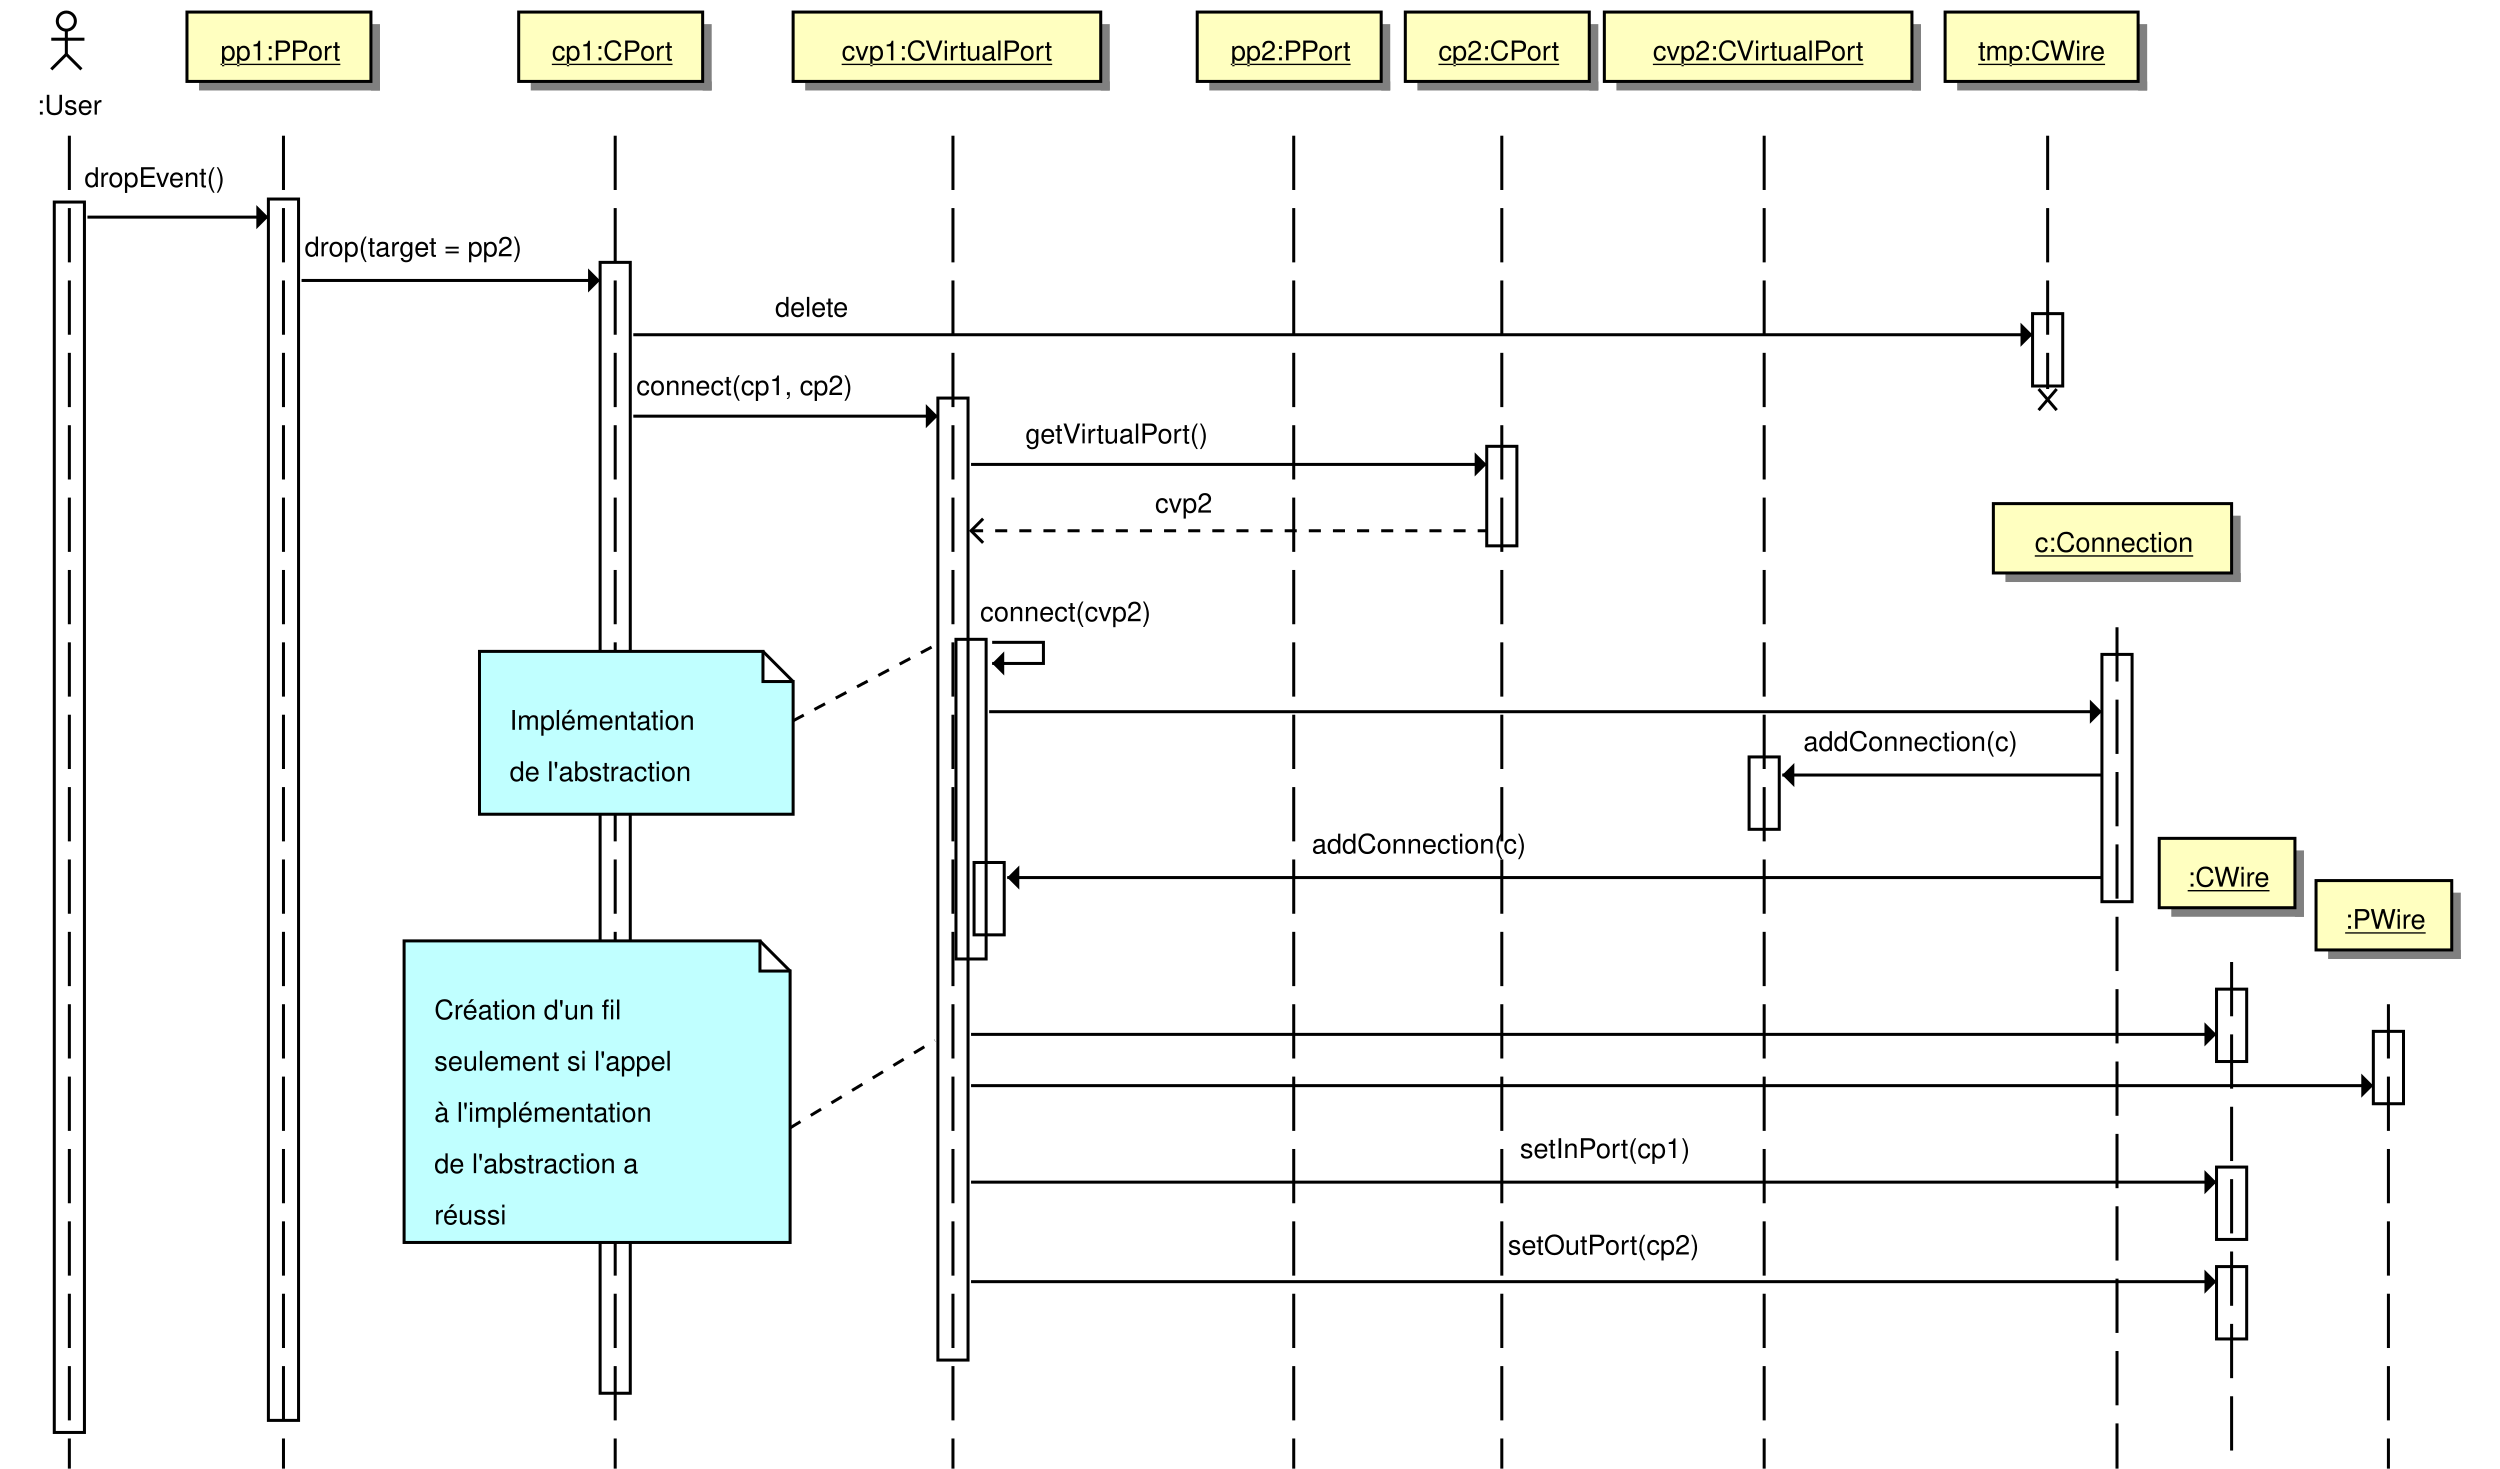
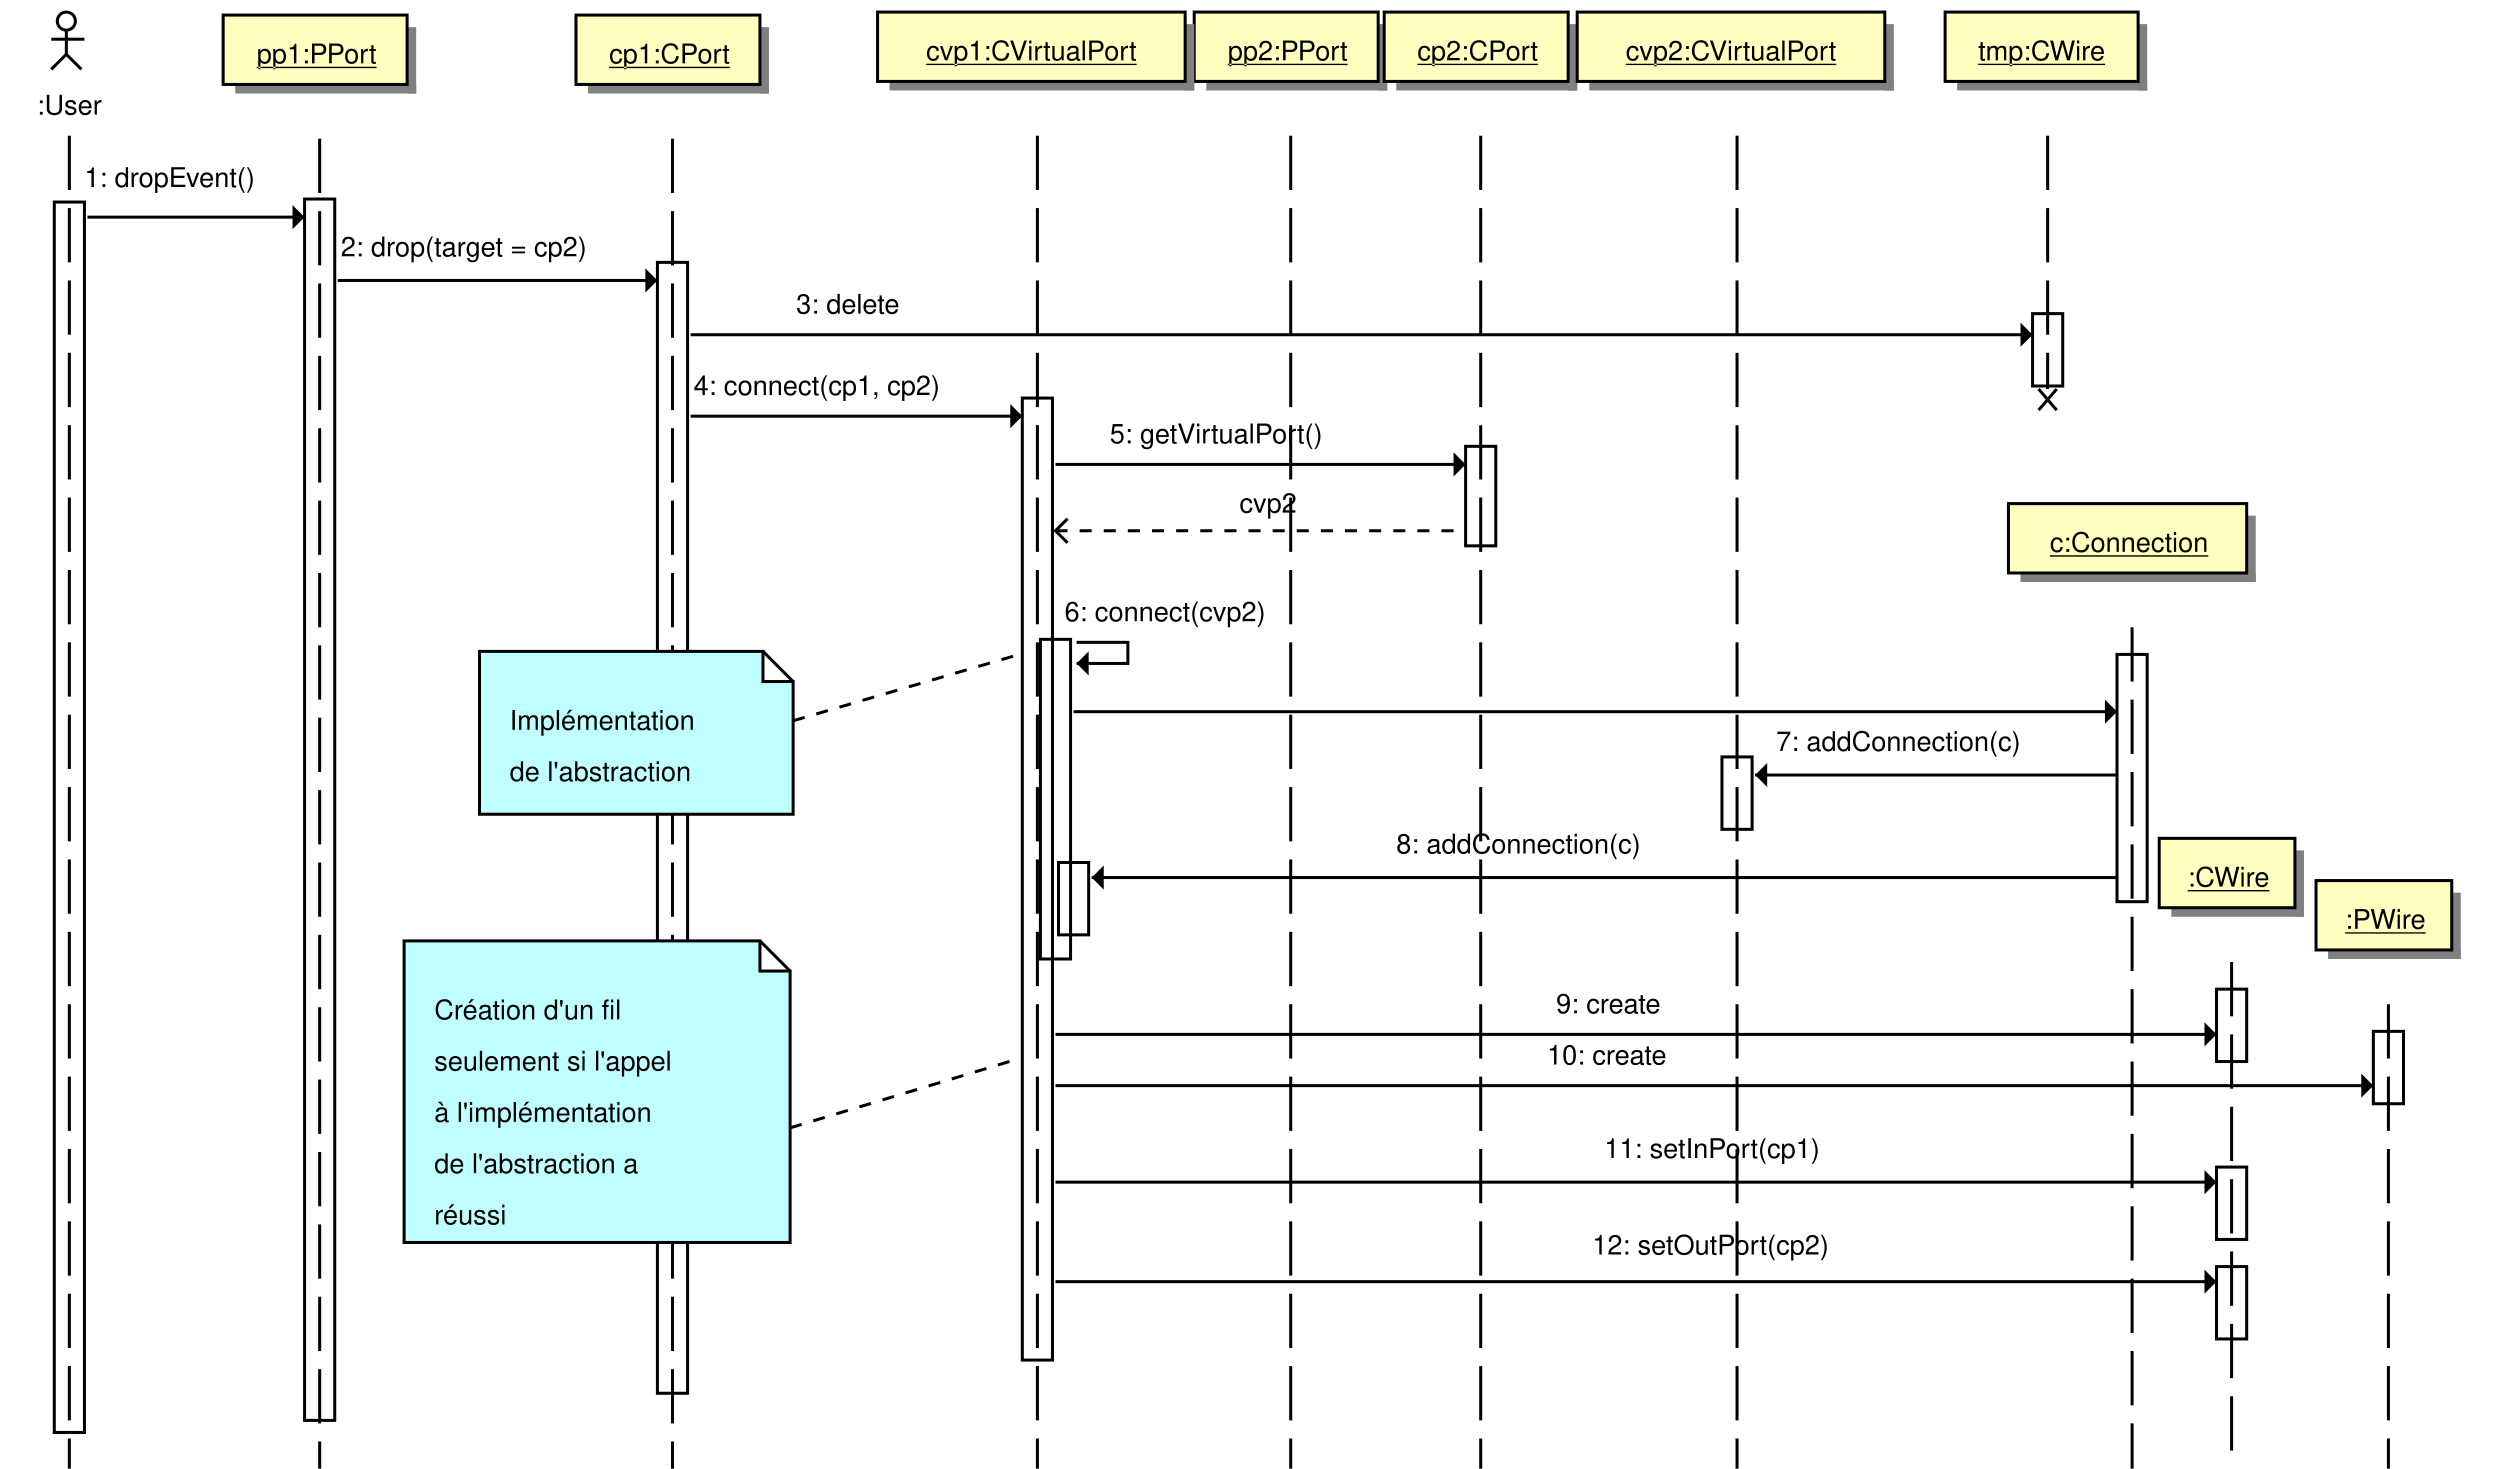
<svg xmlns="http://www.w3.org/2000/svg" width="829" height="487" version="1.1">
  <g>
-     <line stroke="black" stroke-dasharray="18,6" stroke-opacity="1" x1="204" y1="45" x2="204" y2="487" />
-   </g>
-   <g>
-     <rect fill="none" stroke="black" stroke-width="1" stroke-opacity="1" x="199" y="87" width="10" height="375" />
-   </g>
-   <g>
-     <line stroke="black" stroke-dasharray="18,6" stroke-opacity="1" x1="94" y1="45" x2="94" y2="487" />
-   </g>
-   <g>
-     <rect fill="#808080" stroke="none" stroke-opacity="1" x="123" y="8" width="3" height="22" />
-     <rect fill="#808080" stroke="none" stroke-opacity="1" x="66" y="27" width="60" height="3" />
-     <rect fill="#ffffc0" stroke="black" stroke-width="1" stroke-opacity="1" x="62" y="4" width="61" height="23" />
-     <text font-family="Helvetica" font-size="9" fill="#000000" xml:space="preserve" text-decoration="underline" text-anchor="middle" x="93" y="20">pp1:PPort</text>
-   </g>
-   <g>
-     <rect fill="#808080" stroke="none" stroke-opacity="1" x="233" y="8" width="3" height="22" />
-     <rect fill="#808080" stroke="none" stroke-opacity="1" x="176" y="27" width="60" height="3" />
-     <rect fill="#ffffc0" stroke="black" stroke-width="1" stroke-opacity="1" x="172" y="4" width="61" height="23" />
-     <text font-family="Helvetica" font-size="9" fill="#000000" xml:space="preserve" text-decoration="underline" text-anchor="middle" x="203" y="20">cp1:CPort</text>
-   </g>
-   <g>
-     <rect fill="#808080" stroke="none" stroke-opacity="1" x="458" y="8" width="3" height="22" />
-     <rect fill="#808080" stroke="none" stroke-opacity="1" x="401" y="27" width="60" height="3" />
-     <rect fill="#ffffc0" stroke="black" stroke-width="1" stroke-opacity="1" x="397" y="4" width="61" height="23" />
-     <text font-family="Helvetica" font-size="9" fill="#000000" xml:space="preserve" text-decoration="underline" text-anchor="middle" x="428" y="20">pp2:PPort</text>
-   </g>
-   <g>
-     <line stroke="black" stroke-dasharray="18,6" stroke-opacity="1" x1="429" y1="45" x2="429" y2="487" />
-   </g>
-   <g>
-     <rect fill="#808080" stroke="none" stroke-opacity="1" x="527" y="8" width="3" height="22" />
-     <rect fill="#808080" stroke="none" stroke-opacity="1" x="470" y="27" width="60" height="3" />
-     <rect fill="#ffffc0" stroke="black" stroke-width="1" stroke-opacity="1" x="466" y="4" width="61" height="23" />
-     <text font-family="Helvetica" font-size="9" fill="#000000" xml:space="preserve" text-decoration="underline" text-anchor="middle" x="497" y="20">cp2:CPort</text>
-   </g>
-   <g>
-     <line stroke="black" stroke-dasharray="18,6" stroke-opacity="1" x1="498" y1="45" x2="498" y2="487" />
+     <line stroke="black" stroke-dasharray="18,6" stroke-opacity="1" x1="223" y1="46" x2="223" y2="487" />
+   </g>
+   <g>
+     <rect fill="none" stroke="black" stroke-width="1" stroke-opacity="1" x="218" y="87" width="10" height="375" />
+   </g>
+   <g>
+     <rect fill="#808080" stroke="none" stroke-opacity="1" x="135" y="9" width="3" height="22" />
+     <rect fill="#808080" stroke="none" stroke-opacity="1" x="78" y="28" width="60" height="3" />
+     <rect fill="#ffffc0" stroke="black" stroke-width="1" stroke-opacity="1" x="74" y="5" width="61" height="23" />
+     <text font-family="Helvetica" font-size="9" fill="#000000" xml:space="preserve" text-decoration="underline" text-anchor="middle" x="105" y="21">pp1:PPort</text>
+   </g>
+   <g>
+     <line stroke="black" stroke-dasharray="18,6" stroke-opacity="1" x1="106" y1="46" x2="106" y2="487" />
+   </g>
+   <g>
+     <rect fill="#808080" stroke="none" stroke-opacity="1" x="252" y="9" width="3" height="22" />
+     <rect fill="#808080" stroke="none" stroke-opacity="1" x="195" y="28" width="60" height="3" />
+     <rect fill="#ffffc0" stroke="black" stroke-width="1" stroke-opacity="1" x="191" y="5" width="61" height="23" />
+     <text font-family="Helvetica" font-size="9" fill="#000000" xml:space="preserve" text-decoration="underline" text-anchor="middle" x="222" y="21">cp1:CPort</text>
+   </g>
+   <g>
+     <rect fill="#808080" stroke="none" stroke-opacity="1" x="457" y="8" width="3" height="22" />
+     <rect fill="#808080" stroke="none" stroke-opacity="1" x="400" y="27" width="60" height="3" />
+     <rect fill="#ffffc0" stroke="black" stroke-width="1" stroke-opacity="1" x="396" y="4" width="61" height="23" />
+     <text font-family="Helvetica" font-size="9" fill="#000000" xml:space="preserve" text-decoration="underline" text-anchor="middle" x="427" y="20">pp2:PPort</text>
+   </g>
+   <g>
+     <line stroke="black" stroke-dasharray="18,6" stroke-opacity="1" x1="428" y1="45" x2="428" y2="487" />
+   </g>
+   <g>
+     <rect fill="#808080" stroke="none" stroke-opacity="1" x="520" y="8" width="3" height="22" />
+     <rect fill="#808080" stroke="none" stroke-opacity="1" x="463" y="27" width="60" height="3" />
+     <rect fill="#ffffc0" stroke="black" stroke-width="1" stroke-opacity="1" x="459" y="4" width="61" height="23" />
+     <text font-family="Helvetica" font-size="9" fill="#000000" xml:space="preserve" text-decoration="underline" text-anchor="middle" x="490" y="20">cp2:CPort</text>
+   </g>
+   <g>
+     <line stroke="black" stroke-dasharray="18,6" stroke-opacity="1" x1="491" y1="45" x2="491" y2="487" />
  </g>
  <g>
    <line stroke="black" stroke-dasharray="18,6" stroke-opacity="1" x1="23" y1="45" x2="23" y2="487" />
  </g>
  <g>
    <rect fill="#808080" stroke="none" stroke-opacity="1" x="709" y="8" width="3" height="22" />
    <rect fill="#808080" stroke="none" stroke-opacity="1" x="649" y="27" width="63" height="3" />
    <rect fill="#ffffc0" stroke="black" stroke-width="1" stroke-opacity="1" x="645" y="4" width="64" height="23" />
    <text font-family="Helvetica" font-size="9" fill="#000000" xml:space="preserve" text-decoration="underline" text-anchor="middle" x="677" y="20">tmp:CWire</text>
  </g>
  <g>
    <line stroke="black" stroke-dasharray="18,6" stroke-opacity="1" x1="679" y1="45" x2="679" y2="129" />
  </g>
  <g>
    <line stroke="black" stroke-opacity="1" x1="676" y1="129" x2="682" y2="136" />
    <line stroke="black" stroke-opacity="1" x1="682" y1="129" x2="676" y2="136" />
  </g>
  <g>
-     <rect fill="#808080" stroke="none" stroke-opacity="1" x="365" y="8" width="3" height="22" />
-     <rect fill="#808080" stroke="none" stroke-opacity="1" x="267" y="27" width="101" height="3" />
-     <rect fill="#ffffc0" stroke="black" stroke-width="1" stroke-opacity="1" x="263" y="4" width="102" height="23" />
-     <text font-family="Helvetica" font-size="9" fill="#000000" xml:space="preserve" text-decoration="underline" text-anchor="middle" x="314" y="20">cvp1:CVirtualPort</text>
-   </g>
-   <g>
-     <line stroke="black" stroke-dasharray="18,6" stroke-opacity="1" x1="316" y1="45" x2="316" y2="487" />
-   </g>
-   <g>
-     <rect fill="#808080" stroke="none" stroke-opacity="1" x="634" y="8" width="3" height="22" />
-     <rect fill="#808080" stroke="none" stroke-opacity="1" x="536" y="27" width="101" height="3" />
-     <rect fill="#ffffc0" stroke="black" stroke-width="1" stroke-opacity="1" x="532" y="4" width="102" height="23" />
-     <text font-family="Helvetica" font-size="9" fill="#000000" xml:space="preserve" text-decoration="underline" text-anchor="middle" x="583" y="20">cvp2:CVirtualPort</text>
-   </g>
-   <g>
-     <line stroke="black" stroke-dasharray="18,6" stroke-opacity="1" x1="585" y1="45" x2="585" y2="487" />
-   </g>
-   <g>
-     <rect fill="#808080" stroke="none" stroke-opacity="1" x="740" y="171" width="3" height="22" />
-     <rect fill="#808080" stroke="none" stroke-opacity="1" x="665" y="190" width="78" height="3" />
-     <rect fill="#ffffc0" stroke="black" stroke-width="1" stroke-opacity="1" x="661" y="167" width="79" height="23" />
-     <text font-family="Helvetica" font-size="9" fill="#000000" xml:space="preserve" text-decoration="underline" text-anchor="middle" x="701" y="183">c:Connection</text>
-   </g>
-   <g>
-     <line stroke="black" stroke-dasharray="18,6" stroke-opacity="1" x1="702" y1="208" x2="702" y2="487" />
+     <rect fill="#808080" stroke="none" stroke-opacity="1" x="393" y="8" width="3" height="22" />
+     <rect fill="#808080" stroke="none" stroke-opacity="1" x="295" y="27" width="101" height="3" />
+     <rect fill="#ffffc0" stroke="black" stroke-width="1" stroke-opacity="1" x="291" y="4" width="102" height="23" />
+     <text font-family="Helvetica" font-size="9" fill="#000000" xml:space="preserve" text-decoration="underline" text-anchor="middle" x="342" y="20">cvp1:CVirtualPort</text>
+   </g>
+   <g>
+     <line stroke="black" stroke-dasharray="18,6" stroke-opacity="1" x1="344" y1="45" x2="344" y2="487" />
+   </g>
+   <g>
+     <rect fill="#808080" stroke="none" stroke-opacity="1" x="625" y="8" width="3" height="22" />
+     <rect fill="#808080" stroke="none" stroke-opacity="1" x="527" y="27" width="101" height="3" />
+     <rect fill="#ffffc0" stroke="black" stroke-width="1" stroke-opacity="1" x="523" y="4" width="102" height="23" />
+     <text font-family="Helvetica" font-size="9" fill="#000000" xml:space="preserve" text-decoration="underline" text-anchor="middle" x="574" y="20">cvp2:CVirtualPort</text>
+   </g>
+   <g>
+     <line stroke="black" stroke-dasharray="18,6" stroke-opacity="1" x1="576" y1="45" x2="576" y2="487" />
+   </g>
+   <g>
+     <rect fill="#808080" stroke="none" stroke-opacity="1" x="745" y="171" width="3" height="22" />
+     <rect fill="#808080" stroke="none" stroke-opacity="1" x="670" y="190" width="78" height="3" />
+     <rect fill="#ffffc0" stroke="black" stroke-width="1" stroke-opacity="1" x="666" y="167" width="79" height="23" />
+     <text font-family="Helvetica" font-size="9" fill="#000000" xml:space="preserve" text-decoration="underline" text-anchor="middle" x="706" y="183">c:Connection</text>
+   </g>
+   <g>
+     <line stroke="black" stroke-dasharray="18,6" stroke-opacity="1" x1="707" y1="208" x2="707" y2="487" />
  </g>
  <g>
    <rect fill="#808080" stroke="none" stroke-opacity="1" x="761" y="282" width="3" height="22" />
    <rect fill="#808080" stroke="none" stroke-opacity="1" x="720" y="301" width="44" height="3" />
    <rect fill="#ffffc0" stroke="black" stroke-width="1" stroke-opacity="1" x="716" y="278" width="45" height="23" />
    <text font-family="Helvetica" font-size="9" fill="#000000" xml:space="preserve" text-decoration="underline" text-anchor="middle" x="739" y="294">:CWire</text>
  </g>
  <g>
    <line stroke="black" stroke-dasharray="18,6" stroke-opacity="1" x1="740" y1="319" x2="740" y2="487" />
  </g>
  <g>
    <line stroke="black" stroke-dasharray="18,6" stroke-opacity="1" x1="792" y1="333" x2="792" y2="487" />
  </g>
  <g>
    <polygon fill="#c0ffff" stroke="black" stroke-opacity="1" points="134,312 252,312 252,322 262,322 262,412 134,412 134,312" />
    <line stroke="black" stroke-opacity="1" x1="252" y1="312" x2="262" y2="322" />
    <text font-family="Helvetica" font-size="9" fill="#000000" xml:space="preserve" x="144" y="338">Création d'un fil</text>
    <text font-family="Helvetica" font-size="9" fill="#000000" xml:space="preserve" x="144" y="355">seulement si l'appel</text>
    <text font-family="Helvetica" font-size="9" fill="#000000" xml:space="preserve" x="144" y="372">à l'implémentation</text>
    <text font-family="Helvetica" font-size="9" fill="#000000" xml:space="preserve" x="144" y="389">de l'abstraction a</text>
    <text font-family="Helvetica" font-size="9" fill="#000000" xml:space="preserve" x="144" y="406">réussi</text>
  </g>
  <g>
    <ellipse fill="none" stroke="black" stroke-width="1" stroke-opacity="1" cx="22" cy="7" rx="3" ry="3" />
    <line stroke="black" stroke-opacity="1" x1="17" y1="13" x2="28" y2="13" />
    <line stroke="black" stroke-opacity="1" x1="22" y1="10" x2="22" y2="18" />
    <line stroke="black" stroke-opacity="1" x1="22" y1="18" x2="17" y2="23" />
    <line stroke="black" stroke-opacity="1" x1="22" y1="18" x2="27" y2="23" />
    <text font-family="Helvetica" font-size="9" fill="#000000" xml:space="preserve" text-anchor="middle" x="23" y="38">:User</text>
  </g>
  <g>
    <rect fill="#808080" stroke="none" stroke-opacity="1" x="813" y="296" width="3" height="22" />
    <rect fill="#808080" stroke="none" stroke-opacity="1" x="772" y="315" width="44" height="3" />
    <rect fill="#ffffc0" stroke="black" stroke-width="1" stroke-opacity="1" x="768" y="292" width="45" height="23" />
    <text font-family="Helvetica" font-size="9" fill="#000000" xml:space="preserve" text-decoration="underline" text-anchor="middle" x="791" y="308">:PWire</text>
  </g>
  <g>
    <polygon fill="#c0ffff" stroke="black" stroke-opacity="1" points="159,216 253,216 253,226 263,226 263,270 159,270 159,216" />
    <line stroke="black" stroke-opacity="1" x1="253" y1="216" x2="263" y2="226" />
    <text font-family="Helvetica" font-size="9" fill="#000000" xml:space="preserve" x="169" y="242">Implémentation</text>
    <text font-family="Helvetica" font-size="9" fill="#000000" xml:space="preserve" x="169" y="259">de l'abstraction</text>
  </g>
  <g>
    <rect fill="none" stroke="black" stroke-width="1" stroke-opacity="1" x="18" y="67" width="10" height="408" />
  </g>
  <g>
-     <rect fill="none" stroke="black" stroke-width="1" stroke-opacity="1" x="89" y="66" width="10" height="405" />
+     <rect fill="none" stroke="black" stroke-width="1" stroke-opacity="1" x="101" y="66" width="10" height="405" />
  </g>
  <g>
    <rect fill="none" stroke="black" stroke-width="1" stroke-opacity="1" x="674" y="104" width="10" height="24" />
  </g>
  <g>
-     <rect fill="none" stroke="black" stroke-width="1" stroke-opacity="1" x="311" y="132" width="10" height="319" />
-   </g>
-   <g>
-     <rect fill="none" stroke="black" stroke-width="1" stroke-opacity="1" x="697" y="217" width="10" height="82" />
+     <rect fill="none" stroke="black" stroke-width="1" stroke-opacity="1" x="339" y="132" width="10" height="319" />
+   </g>
+   <g>
+     <rect fill="none" stroke="black" stroke-width="1" stroke-opacity="1" x="702" y="217" width="10" height="82" />
  </g>
  <g>
    <rect fill="none" stroke="black" stroke-width="1" stroke-opacity="1" x="735" y="328" width="10" height="24" />
  </g>
  <g>
    <rect fill="none" stroke="black" stroke-width="1" stroke-opacity="1" x="787" y="342" width="10" height="24" />
  </g>
  <g>
-     <rect fill="none" stroke="black" stroke-width="1" stroke-opacity="1" x="493" y="148" width="10" height="33" />
-   </g>
-   <g>
-     <rect fill="none" stroke="black" stroke-width="1" stroke-opacity="1" x="580" y="251" width="10" height="24" />
+     <rect fill="none" stroke="black" stroke-width="1" stroke-opacity="1" x="486" y="148" width="10" height="33" />
+   </g>
+   <g>
+     <rect fill="none" stroke="black" stroke-width="1" stroke-opacity="1" x="571" y="251" width="10" height="24" />
  </g>
  <g>
    <rect fill="none" stroke="black" stroke-width="1" stroke-opacity="1" x="735" y="387" width="10" height="24" />
  </g>
  <g>
    <rect fill="none" stroke="black" stroke-width="1" stroke-opacity="1" x="735" y="420" width="10" height="24" />
  </g>
  <g>
-     <line stroke-dasharray="4,4" stroke="black" stroke-opacity="1" x1="263" y1="239" x2="310" y2="214" />
-   </g>
-   <g>
-     <line stroke-dasharray="4,4" stroke="black" stroke-opacity="1" x1="262" y1="374" x2="310" y2="345" />
-   </g>
-   <g>
-     <line stroke="black" stroke-opacity="1" x1="29" y1="72" x2="89" y2="72" />
-     <polygon fill="#000000" stroke="none" points="89,72 85,68 85,76" />
-   </g>
-   <g>
-     <line stroke="black" stroke-opacity="1" x1="100" y1="93" x2="199" y2="93" />
-     <polygon fill="#000000" stroke="none" points="199,93 195,89 195,97" />
-   </g>
-   <g>
-     <line stroke="black" stroke-opacity="1" x1="322" y1="343" x2="735" y2="343" />
+     <line stroke-dasharray="4,4" stroke="black" stroke-opacity="1" x1="263" y1="239" x2="338" y2="217" />
+   </g>
+   <g>
+     <line stroke-dasharray="4,4" stroke="black" stroke-opacity="1" x1="262" y1="374" x2="338" y2="351" />
+   </g>
+   <g>
+     <line stroke="black" stroke-opacity="1" x1="29" y1="72" x2="101" y2="72" />
+     <polygon fill="#000000" stroke="none" points="101,72 97,68 97,76" />
+   </g>
+   <g>
+     <line stroke="black" stroke-opacity="1" x1="112" y1="93" x2="218" y2="93" />
+     <polygon fill="#000000" stroke="none" points="218,93 214,89 214,97" />
+   </g>
+   <g>
+     <line stroke="black" stroke-opacity="1" x1="350" y1="343" x2="735" y2="343" />
    <polygon fill="#000000" stroke="none" points="735,343 731,339 731,347" />
  </g>
  <g>
-     <line stroke="black" stroke-opacity="1" x1="322" y1="154" x2="493" y2="154" />
-     <polygon fill="#000000" stroke="none" points="493,154 489,150 489,158" />
-   </g>
-   <g>
-     <line stroke="black" stroke-opacity="1" x1="322" y1="392" x2="735" y2="392" />
+     <line stroke="black" stroke-opacity="1" x1="350" y1="154" x2="486" y2="154" />
+     <polygon fill="#000000" stroke="none" points="486,154 482,150 482,158" />
+   </g>
+   <g>
+     <line stroke="black" stroke-opacity="1" x1="350" y1="392" x2="735" y2="392" />
    <polygon fill="#000000" stroke="none" points="735,392 731,388 731,396" />
  </g>
  <g>
-     <line stroke="black" stroke-opacity="1" x1="322" y1="425" x2="735" y2="425" />
+     <line stroke="black" stroke-opacity="1" x1="350" y1="425" x2="735" y2="425" />
    <polygon fill="#000000" stroke="none" points="735,425 731,421 731,429" />
  </g>
  <g>
-     <rect fill="none" stroke="black" stroke-width="1" stroke-opacity="1" x="317" y="212" width="10" height="106" />
-   </g>
-   <g>
-     <line stroke="black" stroke-opacity="1" x1="210" y1="111" x2="674" y2="111" />
+     <rect fill="none" stroke="black" stroke-width="1" stroke-opacity="1" x="345" y="212" width="10" height="106" />
+   </g>
+   <g>
+     <line stroke="black" stroke-opacity="1" x1="229" y1="111" x2="674" y2="111" />
    <polygon fill="#000000" stroke="none" points="674,111 670,107 670,115" />
  </g>
  <g>
-     <line stroke="black" stroke-opacity="1" x1="322" y1="360" x2="787" y2="360" />
+     <line stroke="black" stroke-opacity="1" x1="350" y1="360" x2="787" y2="360" />
    <polygon fill="#000000" stroke="none" points="787,360 783,356 783,364" />
  </g>
  <g>
-     <line stroke="black" stroke-opacity="1" x1="210" y1="138" x2="311" y2="138" />
-     <polygon fill="#000000" stroke="none" points="311,138 307,134 307,142" />
-   </g>
-   <g>
-     <path fill="none" stroke="black" stroke-opacity="1" d="M 329 213 L 346 213 L 346 220 L 329 220" />
-     <polygon fill="#000000" stroke="none" points="329,220 333,224 333,216" />
-   </g>
-   <g>
-     <rect fill="none" stroke="black" stroke-width="1" stroke-opacity="1" x="323" y="286" width="10" height="24" />
-   </g>
-   <g>
-     <line stroke="black" stroke-opacity="1" x1="328" y1="236" x2="697" y2="236" />
-     <polygon fill="#000000" stroke="none" points="697,236 693,232 693,240" />
-   </g>
-   <g>
-     <line stroke="black" stroke-opacity="1" x1="591" y1="257" x2="697" y2="257" />
-     <polygon fill="#000000" stroke="none" points="591,257 595,253 595,261" />
-   </g>
-   <g>
-     <line stroke="black" stroke-opacity="1" x1="334" y1="291" x2="697" y2="291" />
-     <polygon fill="#000000" stroke="none" points="334,291 338,287 338,295" />
-   </g>
-   <g>
-     <text font-family="Helvetica" font-size="9" fill="#000000" xml:space="preserve" x="28" y="62">dropEvent()</text>
-   </g>
-   <g>
-     <text font-family="Helvetica" font-size="9" fill="#000000" xml:space="preserve" x="101" y="85">drop(target = pp2)</text>
-   </g>
-   <g>
-     <text font-family="Helvetica" font-size="9" fill="#000000" xml:space="preserve" x="257" y="105">delete</text>
-   </g>
-   <g>
-     <text font-family="Helvetica" font-size="9" fill="#000000" xml:space="preserve" x="211" y="131">connect(cp1, cp2)</text>
-   </g>
-   <g>
-     <text font-family="Helvetica" font-size="9" fill="#000000" xml:space="preserve" x="325" y="206">connect(cvp2)</text>
-   </g>
-   <g>
-     <text font-family="Helvetica" font-size="9" fill="#000000" xml:space="preserve" x="340" y="147">getVirtualPort()</text>
-   </g>
-   <g>
-     <text font-family="Helvetica" font-size="9" fill="#000000" xml:space="preserve" x="383" y="170">cvp2</text>
-   </g>
-   <g>
-     <text font-family="Helvetica" font-size="9" fill="#000000" xml:space="preserve" x="598" y="249">addConnection(c)</text>
-   </g>
-   <g>
-     <text font-family="Helvetica" font-size="9" fill="#000000" xml:space="preserve" x="435" y="283">addConnection(c)</text>
-   </g>
-   <g>
-     <text font-family="Helvetica" font-size="9" fill="#000000" xml:space="preserve" x="504" y="384">setInPort(cp1)</text>
-   </g>
-   <g>
-     <text font-family="Helvetica" font-size="9" fill="#000000" xml:space="preserve" x="500" y="416">setOutPort(cp2)</text>
-   </g>
-   <g>
-     <line stroke="black" stroke-opacity="1" stroke-dasharray="4,4" x1="322" y1="176" x2="493" y2="176" />
-     <path fill="none" stroke="black" stroke-opacity="1" d="M 326 172 L 322 176 L 326 180" />
+     <line stroke="black" stroke-opacity="1" x1="229" y1="138" x2="339" y2="138" />
+     <polygon fill="#000000" stroke="none" points="339,138 335,134 335,142" />
+   </g>
+   <g>
+     <path fill="none" stroke="black" stroke-opacity="1" d="M 357 213 L 374 213 L 374 220 L 357 220" />
+     <polygon fill="#000000" stroke="none" points="357,220 361,224 361,216" />
+   </g>
+   <g>
+     <rect fill="none" stroke="black" stroke-width="1" stroke-opacity="1" x="351" y="286" width="10" height="24" />
+   </g>
+   <g>
+     <line stroke="black" stroke-opacity="1" x1="356" y1="236" x2="702" y2="236" />
+     <polygon fill="#000000" stroke="none" points="702,236 698,232 698,240" />
+   </g>
+   <g>
+     <line stroke="black" stroke-opacity="1" x1="582" y1="257" x2="702" y2="257" />
+     <polygon fill="#000000" stroke="none" points="582,257 586,253 586,261" />
+   </g>
+   <g>
+     <line stroke="black" stroke-opacity="1" x1="362" y1="291" x2="702" y2="291" />
+     <polygon fill="#000000" stroke="none" points="362,291 366,287 366,295" />
+   </g>
+   <g>
+     <text font-family="Helvetica" font-size="9" fill="#000000" xml:space="preserve" x="28" y="62">1: dropEvent()</text>
+   </g>
+   <g>
+     <text font-family="Helvetica" font-size="9" fill="#000000" xml:space="preserve" x="113" y="85">2: drop(target = cp2)</text>
+   </g>
+   <g>
+     <text font-family="Helvetica" font-size="9" fill="#000000" xml:space="preserve" x="264" y="104">3: delete</text>
+   </g>
+   <g>
+     <text font-family="Helvetica" font-size="9" fill="#000000" xml:space="preserve" x="230" y="131">4: connect(cp1, cp2)</text>
+   </g>
+   <g>
+     <text font-family="Helvetica" font-size="9" fill="#000000" xml:space="preserve" x="353" y="206">6: connect(cvp2)</text>
+   </g>
+   <g>
+     <text font-family="Helvetica" font-size="9" fill="#000000" xml:space="preserve" x="368" y="147">5: getVirtualPort()</text>
+   </g>
+   <g>
+     <text font-family="Helvetica" font-size="9" fill="#000000" xml:space="preserve" x="411" y="170">cvp2</text>
+   </g>
+   <g>
+     <text font-family="Helvetica" font-size="9" fill="#000000" xml:space="preserve" x="589" y="249">7: addConnection(c)</text>
+   </g>
+   <g>
+     <text font-family="Helvetica" font-size="9" fill="#000000" xml:space="preserve" x="463" y="283">8: addConnection(c)</text>
+   </g>
+   <g>
+     <text font-family="Helvetica" font-size="9" fill="#000000" xml:space="preserve" x="532" y="384">11: setInPort(cp1)</text>
+   </g>
+   <g>
+     <text font-family="Helvetica" font-size="9" fill="#000000" xml:space="preserve" x="528" y="416">12: setOutPort(cp2)</text>
+   </g>
+   <g>
+     <text font-family="Helvetica" font-size="9" fill="#000000" xml:space="preserve" x="516" y="336">9: create</text>
+   </g>
+   <g>
+     <text font-family="Helvetica" font-size="9" fill="#000000" xml:space="preserve" x="513" y="353">10: create</text>
+   </g>
+   <g>
+     <line stroke="black" stroke-opacity="1" stroke-dasharray="4,4" x1="350" y1="176" x2="486" y2="176" />
+     <path fill="none" stroke="black" stroke-opacity="1" d="M 354 172 L 350 176 L 354 180" />
  </g>
</svg>
